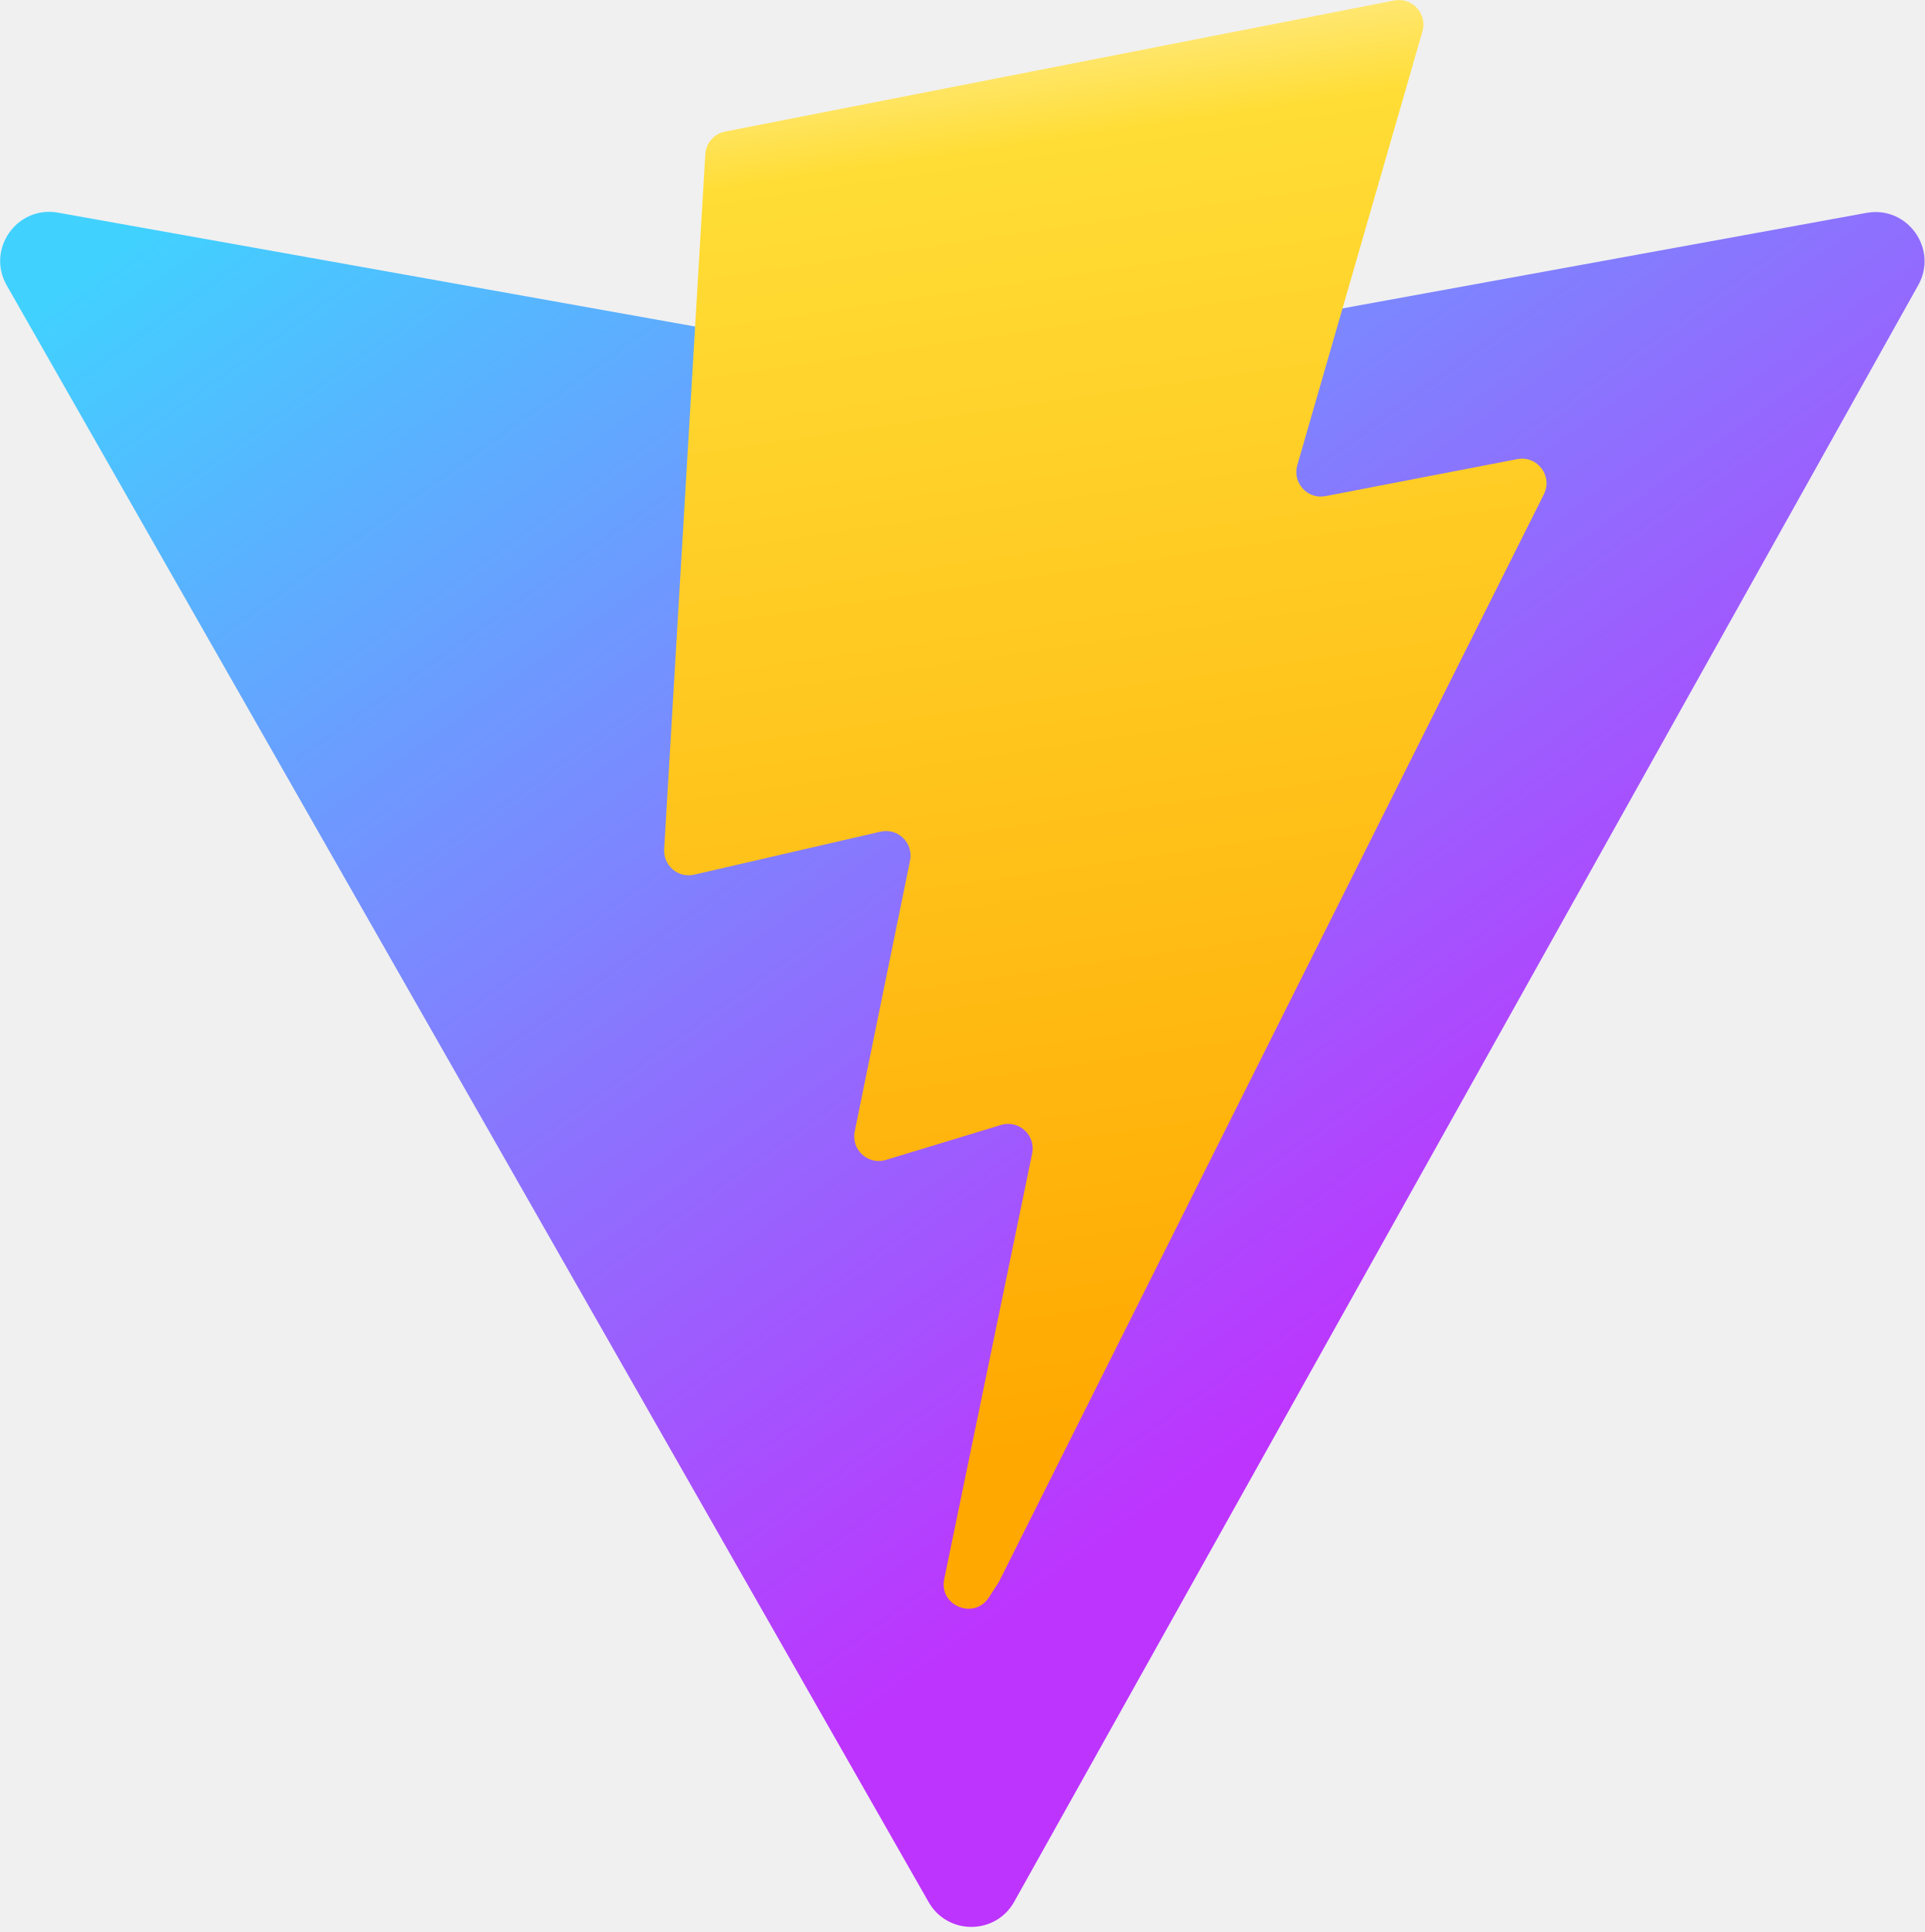
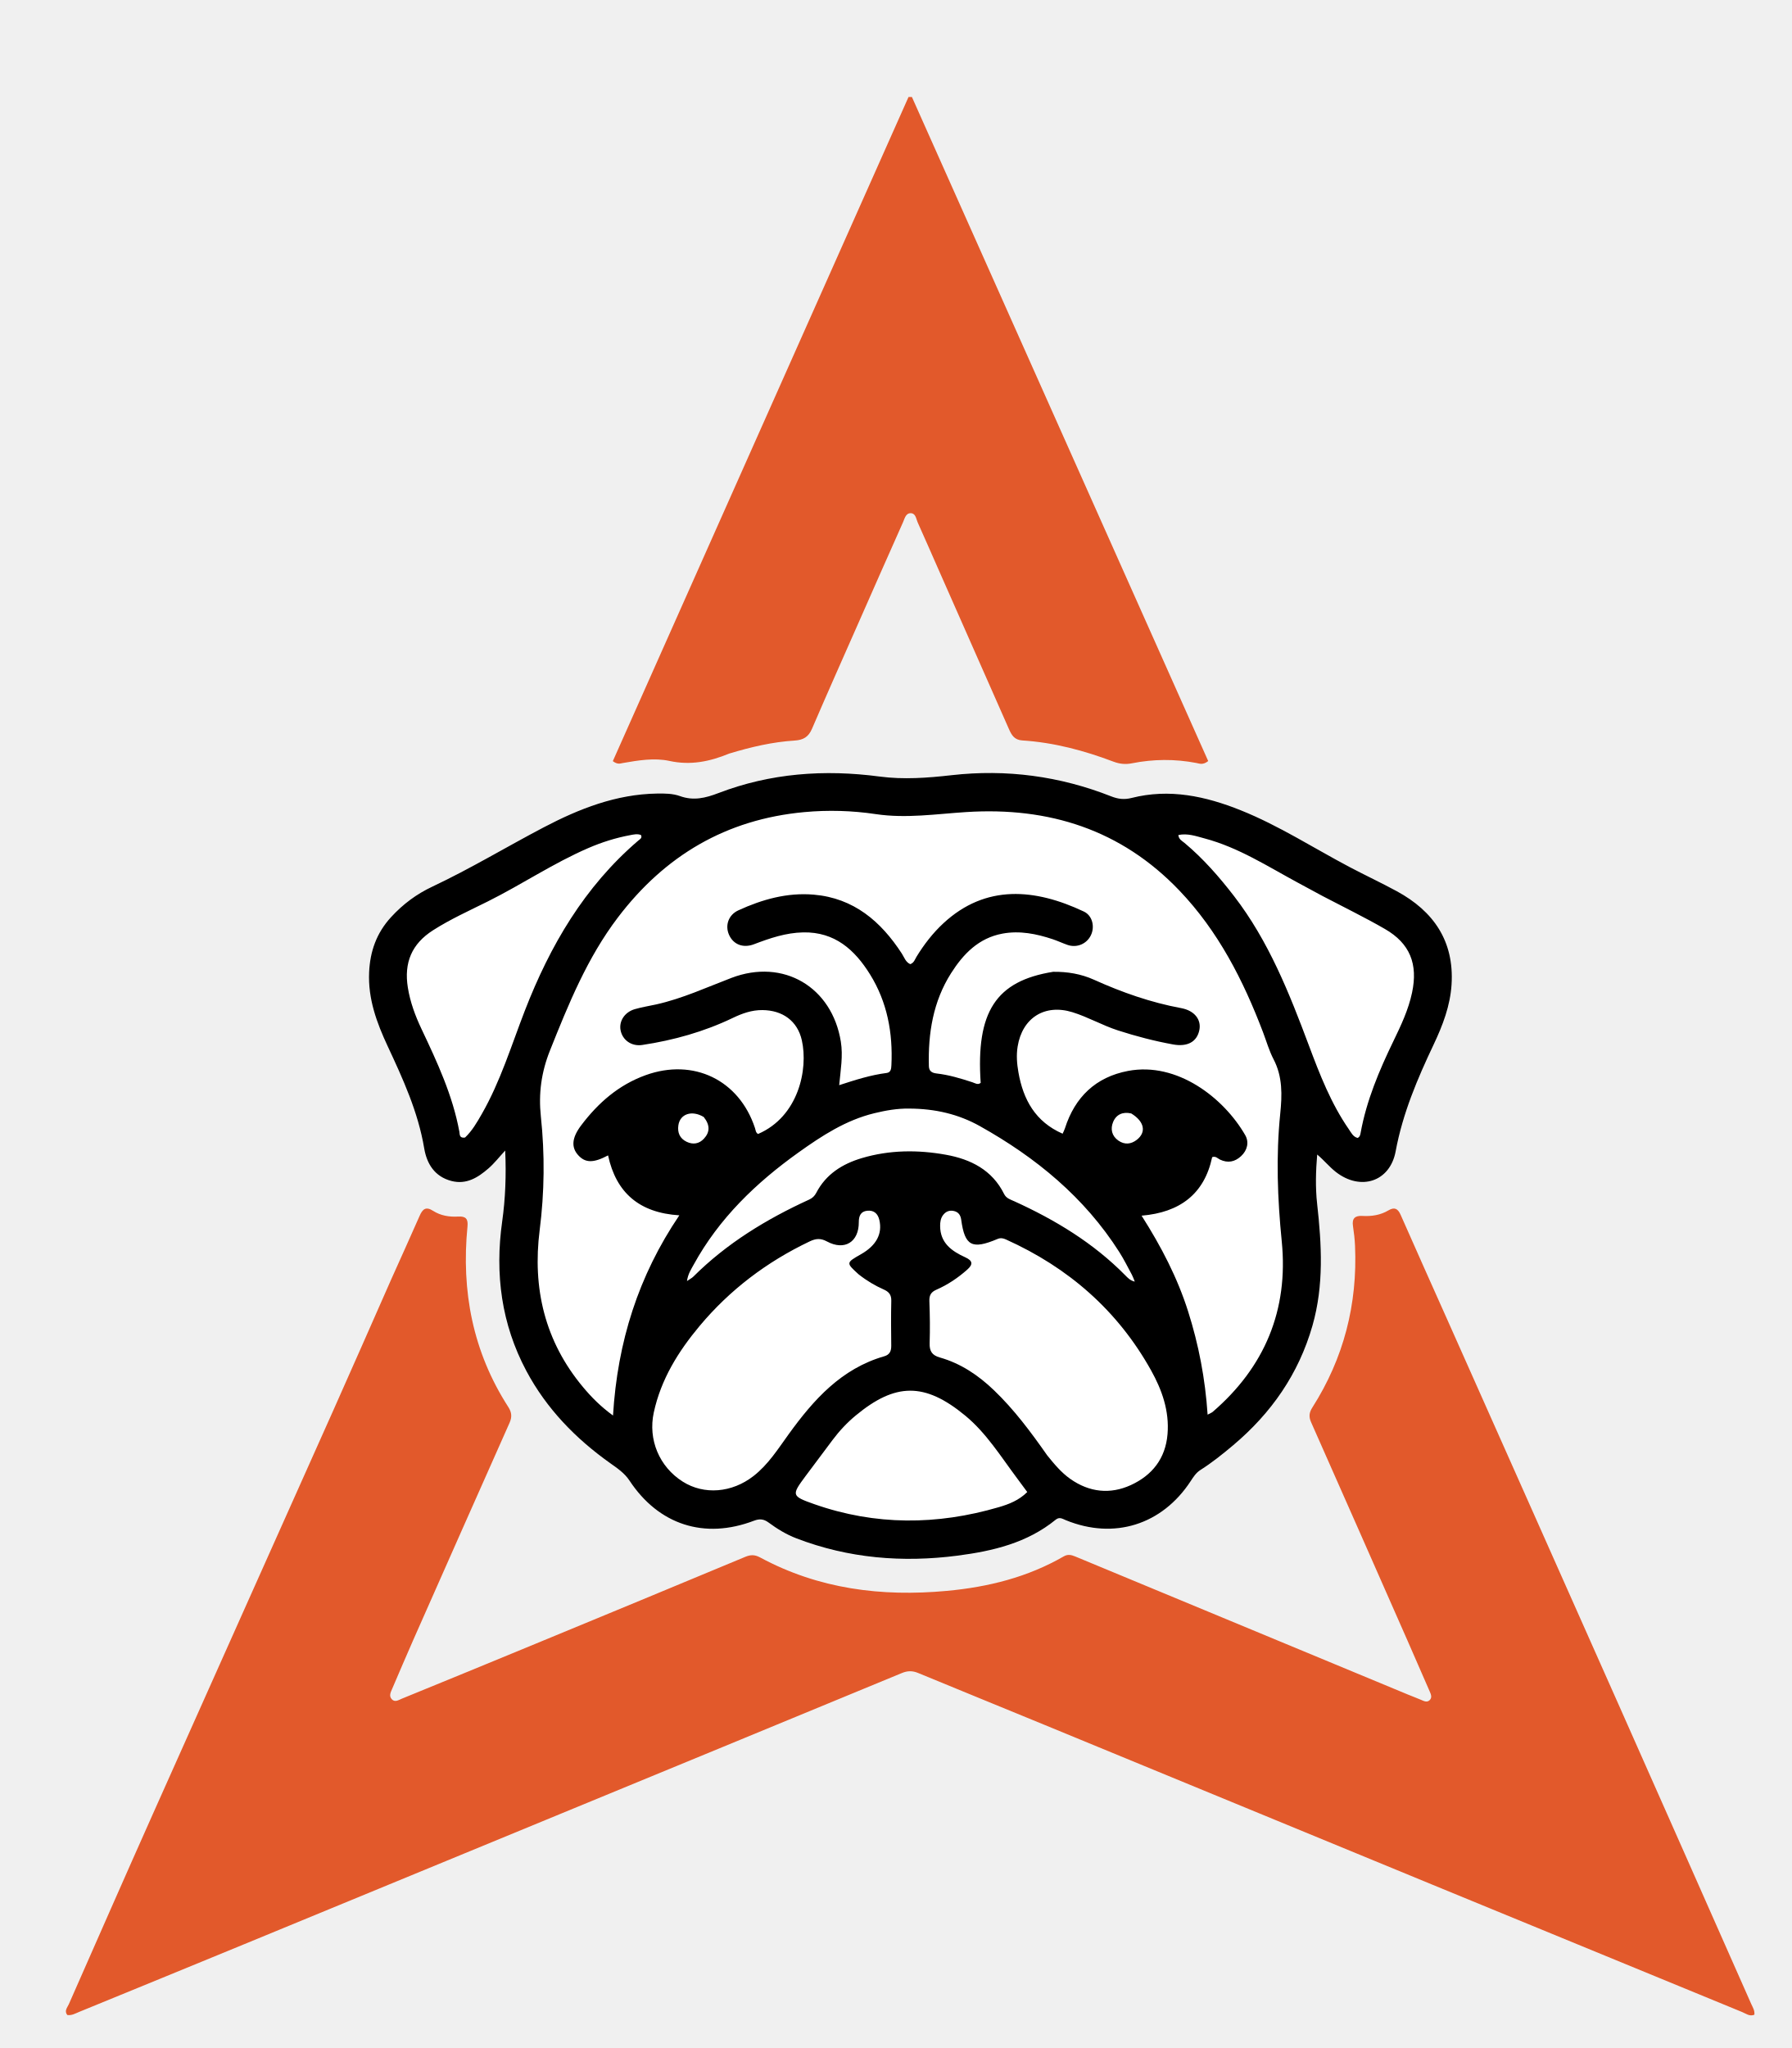
- <svg xmlns="http://www.w3.org/2000/svg" aria-hidden="true" role="img" class="iconify iconify--logos" width="31.88" height="32" preserveAspectRatio="xMidYMid meet" viewBox="0 0 256 257">
-   <defs>
-     <linearGradient id="IconifyId1813088fe1fbc01fb466" x1="-.828%" x2="57.636%" y1="7.652%" y2="78.411%">
-       <stop offset="0%" stop-color="#41D1FF" />
-       <stop offset="100%" stop-color="#BD34FE" />
-     </linearGradient>
-     <linearGradient id="IconifyId1813088fe1fbc01fb467" x1="43.376%" x2="50.316%" y1="2.242%" y2="89.03%">
-       <stop offset="0%" stop-color="#FFEA83" />
-       <stop offset="8.333%" stop-color="#FFDD35" />
-       <stop offset="100%" stop-color="#FFA800" />
-     </linearGradient>
-   </defs>
-   <path fill="url(#IconifyId1813088fe1fbc01fb466)" d="M255.153 37.938L134.897 252.976c-2.483 4.44-8.862 4.466-11.382.048L.875 37.958c-2.746-4.814 1.371-10.646 6.827-9.67l120.385 21.517a6.537 6.537 0 0 0 2.322-.004l117.867-21.483c5.438-.991 9.574 4.796 6.877 9.62Z" />
-   <path fill="url(#IconifyId1813088fe1fbc01fb467)" d="M185.432.063L96.44 17.501a3.268 3.268 0 0 0-2.634 3.014l-5.474 92.456a3.268 3.268 0 0 0 3.997 3.378l24.777-5.718c2.318-.535 4.413 1.507 3.936 3.838l-7.361 36.047c-.495 2.426 1.782 4.5 4.151 3.78l15.304-4.649c2.372-.72 4.652 1.36 4.15 3.788l-11.698 56.621c-.732 3.542 3.979 5.473 5.943 2.437l1.313-2.028l72.516-144.72c1.215-2.423-.88-5.186-3.54-4.672l-25.505 4.922c-2.396.462-4.435-1.77-3.759-4.114l16.646-57.705c.677-2.35-1.37-4.583-3.769-4.113Z" />
+ <svg xmlns="http://www.w3.org/2000/svg" version="1.1" id="Layer_1" x="0px" y="0px" width="100%" viewBox="0 0 896 1024" enable-background="new 0 0 896 1024" xml:space="preserve">
+   <path fill="#e2592b" opacity="1" stroke="none" d=" M195.636,639.722   C200.486,628.886 205.245,618.424 209.868,607.903   C211.344,604.543 212.972,603.084 216.636,605.441   C220.364,607.84 224.763,608.544 229.123,608.278   C233.011,608.041 234.164,609.489 233.799,613.216   C230.625,645.557 236.428,675.909 254.212,703.508   C255.931,706.174 256.135,708.493 254.837,711.407   C238.707,747.616 222.655,783.86 206.619,820.111   C203.047,828.184 199.617,836.32 196.12,844.425   C195.388,846.12 194.429,847.941 195.889,849.568   C197.498,851.361 199.398,849.984 200.969,849.343   C223.17,840.284 245.348,831.171 267.51,822.019   C302.601,807.529 337.689,793.033 372.728,778.419   C375.471,777.275 377.532,777.315 380.168,778.735   C409.458,794.521 440.861,798.465 473.579,795.434   C494.233,793.52 513.914,788.62 531.999,778.191   C533.981,777.049 535.687,777.388 537.662,778.208   C593.167,801.272 648.69,824.291 704.212,847.311   C706.364,848.204 708.555,849.002 710.694,849.924   C712.098,850.529 713.591,851.331 714.896,850.162   C716.427,848.79 715.604,847.076 714.939,845.546   C711.355,837.295 707.766,829.047 704.139,820.815   C688.019,784.237 671.914,747.652 655.699,711.116   C654.457,708.317 654.736,706.242 656.336,703.731   C672.04,679.085 678.945,652.074 677.672,622.938   C677.527,619.616 677.142,616.292 676.64,613.004   C676.058,609.192 677.681,607.757 681.336,607.967   C685.912,608.23 690.329,607.586 694.345,605.204   C697.347,603.423 699.078,604.218 700.491,607.437   C708.194,624.975 716.072,642.436 723.864,659.935   C752.324,723.846 780.806,787.748 809.216,851.681   C831.47,901.76 853.634,951.878 875.817,1001.988   C876.54,1003.622 877.631,1005.19 877.39,1007.357   C875.031,1008.366 873.186,1006.807 871.338,1006.049   C819.561,984.809 767.803,963.522 716.053,942.216   C651.368,915.585 586.698,888.919 522.013,862.289   C501.074,853.668 480.096,845.144 459.171,836.492   C456.359,835.329 453.916,835.331 451.052,836.515   C391.651,861.074 332.211,885.54 272.781,910.029   C222.584,930.712 172.395,951.417 122.19,972.082   C94.622,983.43 67.03,994.721 39.439,1006.014   C37.618,1006.759 35.85,1007.836 33.654,1007.508   C32.005,1005.436 33.699,1003.742 34.438,1002.065   C48.471,970.212 62.463,938.339 76.647,906.553   C106.576,839.48 136.633,772.464 166.589,705.404   C176.301,683.662 185.863,661.852 195.636,639.722  z" />
+   <path fill="#ffffff" opacity="1" stroke="none" d=" M195.559,458.583   C201.613,451.969 208.444,446.972 216.215,443.315   C235.229,434.365 253.211,423.485 271.796,413.738   C289.628,404.386 308.135,397.081 328.706,396.771   C332.572,396.713 336.528,396.763 340.078,398.044   C346.865,400.492 352.858,399.003 359.315,396.529   C385.399,386.538 412.377,384.619 439.954,388.273   C451.893,389.855 463.89,388.952 475.84,387.598   C503.345,384.482 530.001,388.038 555.743,398.184   C559.148,399.526 562.265,399.902 565.884,398.982   C584.833,394.164 602.868,398.067 620.52,405.142   C639.623,412.799 656.88,423.989 674.992,433.543   C682.801,437.662 690.813,441.399 698.569,445.612   C716.992,455.62 727.292,470.597 725.956,492.197   C725.297,502.831 721.54,512.669 717.025,522.195   C708.881,539.374 701.5,556.698 697.99,575.648   C695.152,590.973 680.376,595.574 668.094,585.995   C664.807,583.432 662.225,580.174 658.742,577.271   C658.063,585.538 657.802,593.693 658.714,601.853   C660.996,622.284 662.15,642.623 656.393,662.788   C649.483,686.992 635.783,706.586 616.693,722.655   C611.464,727.055 606.13,731.329 600.353,734.997   C598.14,736.403 596.837,738.481 595.466,740.573   C581.141,762.438 557.118,769.948 533.036,760.093   C531.366,759.41 529.863,758.307 527.979,759.845   C513.707,771.494 496.537,775.528 478.903,777.82   C451.399,781.394 424.402,779.199 398.303,769.182   C393.286,767.257 388.723,764.478 384.432,761.306   C382.046,759.542 379.989,759.253 377.11,760.352   C352.32,769.812 329.453,762.461 314.813,740.298   C312.308,736.507 308.77,734.148 305.264,731.661   C287.882,719.328 273.318,704.354 263.247,685.483   C250.748,662.06 247.451,636.989 251.129,610.847   C252.756,599.282 253.207,587.654 252.657,575.27   C249.628,578.55 247.219,581.674 244.298,584.207   C239.031,588.775 233.233,592.448 225.724,590.479   C217.366,588.286 213.446,581.899 212.146,574.155   C209.097,555.985 201.55,539.533 193.864,523.065   C188.409,511.378 183.99,499.401 184.598,486.133   C185.073,475.775 188.231,466.563 195.559,458.583  " />
+   <path fill="#000000" opacity="1" stroke="none" d=" M195.559,458.583   C201.613,451.969 208.444,446.972 216.215,443.315   C235.229,434.365 253.211,423.485 271.796,413.738   C289.628,404.386 308.135,397.081 328.706,396.771   C332.572,396.713 336.528,396.763 340.078,398.044   C346.865,400.492 352.858,399.003 359.315,396.529   C385.399,386.538 412.377,384.619 439.954,388.273   C451.893,389.855 463.89,388.952 475.84,387.598   C503.345,384.482 530.001,388.038 555.743,398.184   C559.148,399.526 562.265,399.902 565.884,398.982   C584.833,394.164 602.868,398.067 620.52,405.142   C639.623,412.799 656.88,423.989 674.992,433.543   C682.801,437.662 690.813,441.399 698.569,445.612   C716.992,455.62 727.292,470.597 725.956,492.197   C725.297,502.831 721.54,512.669 717.025,522.195   C708.881,539.374 701.5,556.698 697.99,575.648   C695.152,590.973 680.376,595.574 668.094,585.995   C664.807,583.432 662.225,580.174 658.742,577.271   C658.063,585.538 657.802,593.693 658.714,601.853   C660.996,622.284 662.15,642.623 656.393,662.788   C649.483,686.992 635.783,706.586 616.693,722.655   C611.464,727.055 606.13,731.329 600.353,734.997   C598.14,736.403 596.837,738.481 595.466,740.573   C581.141,762.438 557.118,769.948 533.036,760.093   C531.366,759.41 529.863,758.307 527.979,759.845   C513.707,771.494 496.537,775.528 478.903,777.82   C451.399,781.394 424.402,779.199 398.303,769.182   C393.286,767.257 388.723,764.478 384.432,761.306   C382.046,759.542 379.989,759.253 377.11,760.352   C352.32,769.812 329.453,762.461 314.813,740.298   C312.308,736.507 308.77,734.148 305.264,731.661   C287.882,719.328 273.318,704.354 263.247,685.483   C250.748,662.06 247.451,636.989 251.129,610.847   C252.756,599.282 253.207,587.654 252.657,575.27   C249.628,578.55 247.219,581.674 244.298,584.207   C239.031,588.775 233.233,592.448 225.724,590.479   C217.366,588.286 213.446,581.899 212.146,574.155   C209.097,555.985 201.55,539.533 193.864,523.065   C188.409,511.378 183.99,499.401 184.598,486.133   C185.073,475.775 188.231,466.563 195.559,458.583  M526.708,485.903   C533.795,485.806 540.664,486.95 547.141,489.875   C561.158,496.202 575.558,501.252 590.737,504.065   C597.443,505.307 600.863,509.866 599.818,515.014   C598.625,520.896 593.885,523.537 586.645,522.218   C577.298,520.514 568.136,518.125 559.083,515.196   C551.287,512.674 544.164,508.527 536.367,506.111   C522.431,501.794 511.25,508.981 508.936,523.255   C508.224,527.652 508.584,531.909 509.329,536.16   C511.72,549.81 517.798,560.898 531.431,566.848   C531.833,565.927 532.298,565.073 532.589,564.163   C537.59,548.513 548.015,538.521 564.16,535.461   C588.702,530.81 612.004,548.899 622.749,567.565   C624.767,571.069 623.859,575.133 620.664,578.087   C617.563,580.954 614.03,581.676 610.075,579.76   C608.958,579.219 608.046,577.935 606.219,578.579   C602.304,597.019 590.064,606.219 570.923,607.837   C580.849,623.424 588.846,638.889 594.179,655.66   C599.472,672.306 602.75,689.336 603.946,707.33   C605.367,706.562 606,706.351 606.469,705.948   C632.611,683.461 644.427,654.88 641.023,620.697   C638.9,599.382 638.09,578.193 640.258,556.902   C641.211,547.546 641.5,538.39 636.927,529.632   C634.706,525.379 633.382,520.657 631.665,516.142   C621.761,490.095 609.269,465.602 589.761,445.202   C560.655,414.765 524.552,403.421 483.343,406.023   C468.246,406.977 453.231,409.332 438.022,407.063   C426.153,405.292 414.23,404.943 402.181,406.058   C363.15,409.669 332.534,427.788 309.013,458.739   C293.691,478.901 284.341,501.977 275.049,525.253   C270.686,536.181 269.283,546.854 270.492,558.238   C272.505,577.187 272.306,596.069 269.899,615.026   C266.207,644.096 272.458,670.674 291.58,693.551   C295.794,698.592 300.393,703.251 306.574,707.761   C308.801,670.975 319.254,637.937 339.743,607.663   C319.721,606.417 308.115,596.348 304.102,577.696   C296.73,581.608 292.703,581.5 289.159,577.582   C285.573,573.616 286,568.842 290.636,562.697   C299.13,551.439 309.391,542.452 322.893,537.582   C346.825,528.951 369.63,539.957 377.57,564.002   C377.916,565.051 377.934,566.349 379.114,566.987   C399.326,558.306 404.279,534.639 401.01,520.143   C398.81,510.391 391.314,505.135 381.326,505.04   C375.975,504.99 371.205,506.699 366.509,508.954   C352.126,515.859 336.93,520.114 321.206,522.485   C315.797,523.301 311.31,520.016 310.362,515.146   C309.478,510.607 312.37,506.074 317.459,504.585   C320.965,503.559 324.609,503.007 328.184,502.211   C341.264,499.296 353.373,493.683 365.821,488.943   C391.827,479.041 416.126,493.538 420.513,520.826   C421.666,527.993 420.404,534.971 419.688,542.583   C427.865,539.91 435.466,537.503 443.411,536.487   C445.525,536.216 445.714,534.432 445.8,532.673   C446.593,516.475 443.735,501.055 435.1,487.167   C427.457,474.873 417.479,465.887 401.705,466.193   C393.024,466.361 385.041,469.089 377.083,472.122   C371.648,474.194 366.741,472.271 364.582,467.366   C362.545,462.736 364.268,457.462 369.256,455.173   C381.201,449.691 393.722,446.182 406.994,447.325   C426.956,449.044 440.532,460.655 451,476.759   C452.237,478.661 452.901,481.054 455.23,482.078   C457.11,481.441 457.556,479.682 458.392,478.319   C462.162,472.176 466.535,466.511 471.824,461.616   C493.035,441.982 517.747,444.297 542.05,455.772   C546.38,457.816 547.58,463.371 545.613,467.542   C543.532,471.954 538.578,474.074 533.883,472.455   C531.365,471.587 528.946,470.426 526.419,469.589   C518.275,466.893 509.977,465.217 501.371,466.804   C489.429,469.007 481.74,476.986 475.622,486.637   C466.653,500.785 464.117,516.601 464.542,533.061   C464.607,535.564 466.077,536.47 468.385,536.732   C474.539,537.432 480.44,539.21 486.305,541.129   C487.629,541.562 488.999,542.608 490.454,541.435   C488.065,506.012 497.97,490.493 526.708,485.903  M429.394,637.159   C423.057,631.399 423.057,631.399 430.616,627.099   C438.251,622.756 441.378,616.91 439.776,610.01   C439.028,606.79 437.059,605.029 433.72,605.368   C430.368,605.708 429.486,608.115 429.5,611.092   C429.545,620.995 422.414,625.498 413.586,620.738   C410.329,618.982 407.952,619.263 404.854,620.74   C383.494,630.923 365.03,644.872 349.858,663.017   C339.19,675.774 330.545,689.691 326.96,706.267   C324.041,719.765 329.685,733.373 341.44,740.807   C352.135,747.571 366.028,746.431 376.83,738.024   C384.201,732.288 389.074,724.506 394.437,717.093   C406.899,699.866 420.759,684.3 442.244,678.131   C444.968,677.349 445.756,675.511 445.726,672.858   C445.639,665.366 445.569,657.87 445.746,650.381   C445.817,647.376 444.534,645.883 441.949,644.737   C437.683,642.848 433.646,640.5 429.394,637.159  M523.766,727.731   C527.226,732.011 530.733,736.259 535.276,739.459   C544.791,746.16 555.213,747.291 565.586,742.524   C576.185,737.653 582.881,729.3 583.896,717.091   C584.865,705.445 581.106,694.924 575.647,685.143   C558.925,655.181 534.288,633.779 503.109,619.739   C501.708,619.108 500.447,618.824 498.845,619.5   C486.085,624.886 482.506,622.97 480.712,609.856   C480.404,607.601 479.349,606.073 477.195,605.535   C474.882,604.958 472.913,605.726 471.517,607.707   C470.415,609.272 470.172,611.081 470.175,612.944   C470.187,621.526 476.009,625.591 482.761,628.659   C486.661,630.432 486.578,632.281 483.734,634.81   C479.099,638.934 473.978,642.369 468.303,644.853   C465.591,646.039 464.681,647.657 464.795,650.605   C465.065,657.593 465.149,664.6 464.929,671.588   C464.805,675.544 466.078,677.622 470.031,678.744   C480.504,681.718 489.281,687.626 497.105,695.129   C507.147,704.758 515.407,715.815 523.766,727.731  M232.576,568.773   C236.132,565.403 238.536,561.208 240.938,557.02   C250.273,540.737 255.71,522.812 262.436,505.447   C275.07,472.829 292.265,443.361 319.191,420.315   C319.963,419.654 321.318,419.071 320.568,417.52   C318.76,416.785 316.947,417.241 315.168,417.572   C307.94,418.917 300.976,421.112 294.223,424.032   C276.751,431.586 260.939,442.255 243.952,450.724   C234.719,455.327 225.278,459.57 216.558,465.138   C205.922,471.929 201.974,481.326 203.963,493.747   C205.137,501.075 207.668,507.887 210.815,514.528   C218.662,531.09 226.396,547.688 229.747,565.918   C229.965,567.106 229.623,569.226 232.576,568.773  M661.534,448.069   C657.432,445.854 653.333,443.634 649.228,441.423   C634.005,433.223 619.391,423.719 602.428,419.213   C598.192,418.088 593.937,416.529 589.313,417.51   C589.502,419.722 591.191,420.457 592.385,421.456   C601.768,429.302 609.756,438.446 617.189,448.091   C634.507,470.567 644.797,496.577 654.626,522.817   C660.061,537.327 665.674,551.763 674.571,564.619   C675.759,566.335 676.69,568.414 678.965,568.97   C680.144,568.408 680.296,567.347 680.467,566.411   C683.419,550.196 689.771,535.208 696.899,520.487   C700.67,512.698 704.374,504.895 706.189,496.32   C709.208,482.055 705.19,471.752 692.653,464.512   C682.714,458.773 672.365,453.743 661.534,448.069  M508.517,738.945   C500.447,728.156 493.279,716.534 482.784,707.855   C462.341,690.95 447.675,691.451 427.998,707.717   C423.635,711.324 419.757,715.476 416.349,720.031   C411.863,726.029 407.346,732.003 402.888,738.021   C395.813,747.572 395.676,748.019 407.28,752.093   C437.794,762.808 468.637,762.633 499.516,753.586   C504.559,752.108 509.546,750.198 513.748,746.017   C512.056,743.747 510.486,741.64 508.517,738.945  M454.556,554.294   C448.684,554.213 442.962,555.223 437.279,556.603   C423.037,560.06 411.064,567.859 399.355,576.224   C378.097,591.411 359.615,609.166 346.912,632.337   C345.621,634.692 344.091,636.952 343.562,640.524   C345.122,639.46 346.038,639.023 346.716,638.346   C363.472,621.64 383.31,609.568 404.67,599.793   C406.273,599.059 407.404,597.996 408.206,596.449   C413.068,587.073 421.298,581.942 431.008,579.054   C444.842,574.94 459.016,574.838 473.069,577.374   C485.45,579.607 496.206,584.961 502.172,597.011   C503.263,599.216 505.399,599.781 507.336,600.664   C527.807,609.987 546.817,621.484 562.738,637.632   C563.959,638.87 565.181,640.264 567.518,640.811   C566.956,639.453 566.614,638.375 566.086,637.397   C564.029,633.589 562.105,629.69 559.787,626.043   C542.353,598.621 518.028,578.704 490.03,563.047   C479.45,557.13 467.743,554.313 454.556,554.294  M565.74,556.723   C561.603,555.768 558.267,557.184 556.691,560.978   C555.256,564.433 555.979,567.978 559.319,570.297   C562.419,572.449 565.655,572.168 568.576,569.867   C573.335,566.121 572.406,560.784 565.74,556.723  M351.95,558.503   C346.081,554.962 340.08,556.899 339.259,562.665   C338.742,566.303 339.959,569.246 343.402,570.894   C346.593,572.422 349.636,571.933 352.036,569.35   C355.036,566.122 355.198,562.589 351.95,558.503  z" />
+   <path fill="#e2592b" opacity="1" stroke="none" d=" M364.726,376.774   C354.838,380.842 345.312,382.756 334.808,380.47   C327.2,378.815 319.207,380.184 311.455,381.519   C310.18,381.739 308.875,382.382 306.478,380.573   C355.691,270.066 405.029,159.276 454.368,48.487   C454.931,48.487 455.493,48.486 456.056,48.486   C505.493,159.263 554.931,270.04 604.241,380.53   C601.545,382.644 599.921,381.798 598.345,381.495   C587.573,379.424 576.789,379.521 566.068,381.655   C562.784,382.308 559.852,381.962 556.814,380.812   C542.103,375.245 527.003,371.234 511.253,370.218   C507.29,369.963 505.904,367.524 504.58,364.521   C492.888,338.002 481.167,311.497 469.458,284.986   C465.958,277.062 462.505,269.118 458.95,261.219   C458.165,259.475 458.002,256.788 455.673,256.61   C452.986,256.405 452.466,259.214 451.635,261.072   C444.162,277.795 436.782,294.56 429.39,311.32   C421.592,328.998 413.719,346.645 406.09,364.396   C404.328,368.497 401.769,370.005 397.375,370.281   C386.372,370.974 375.655,373.473 364.726,376.774  z" />
</svg>
